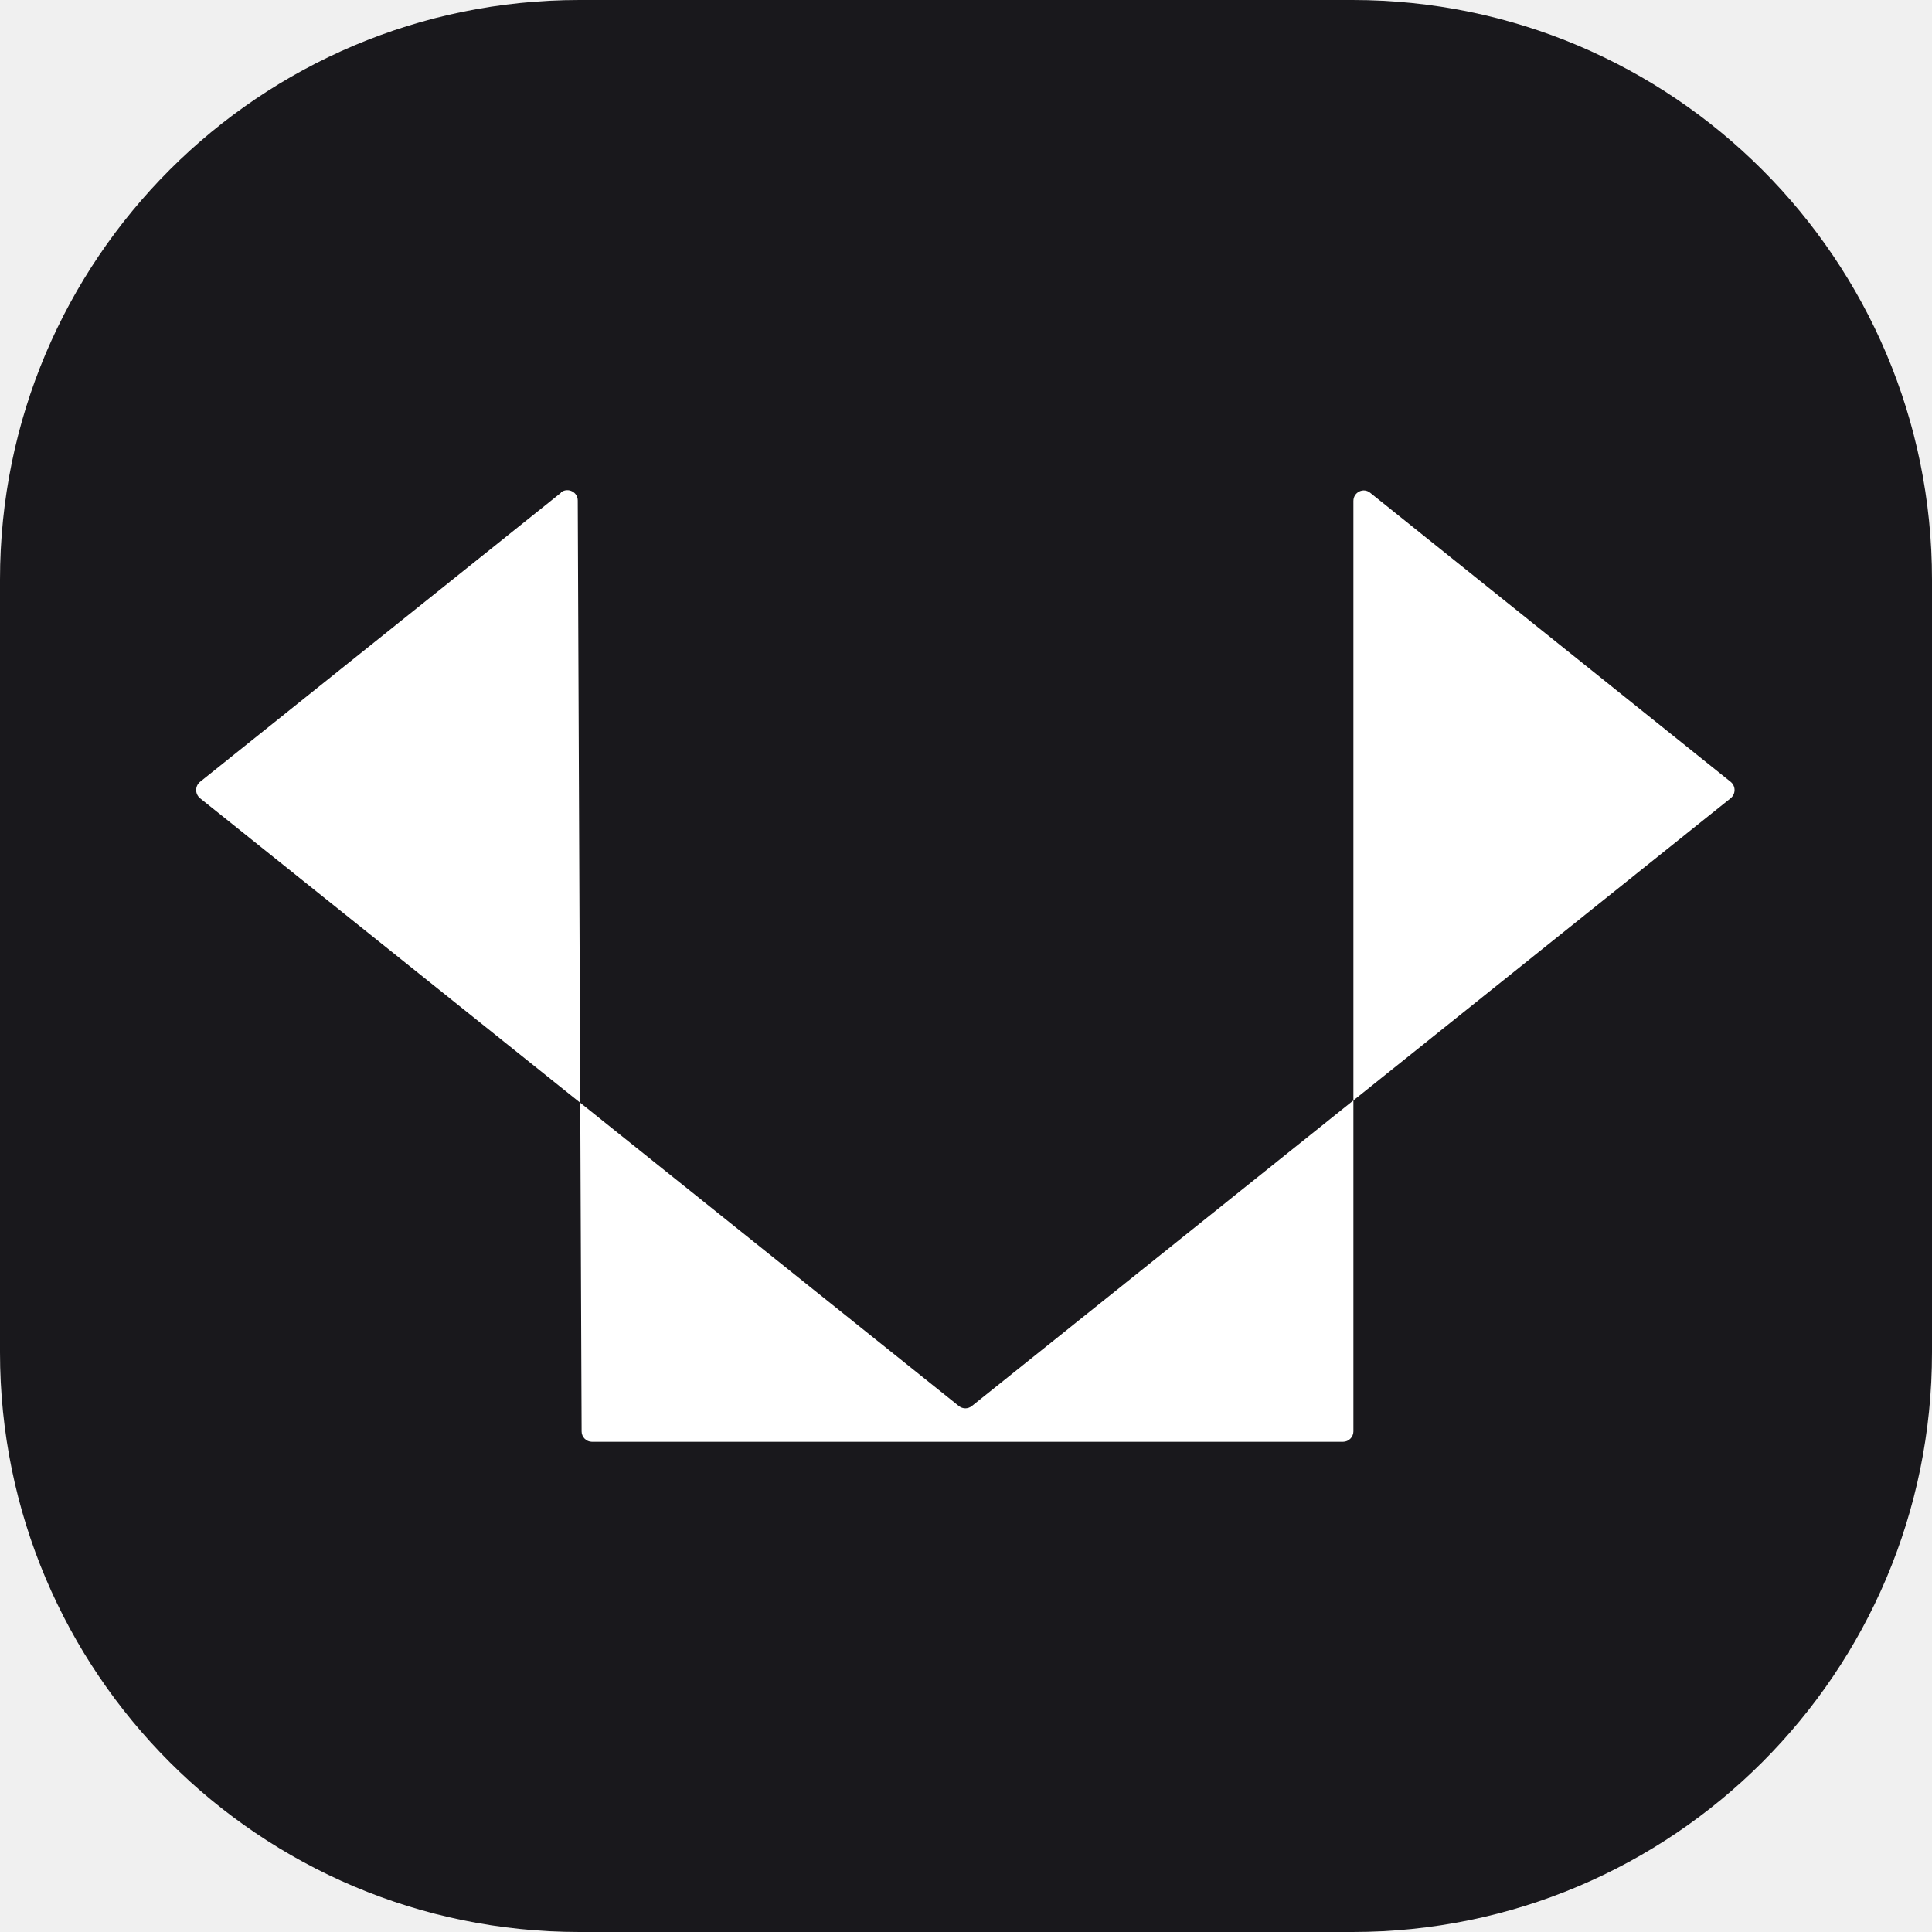
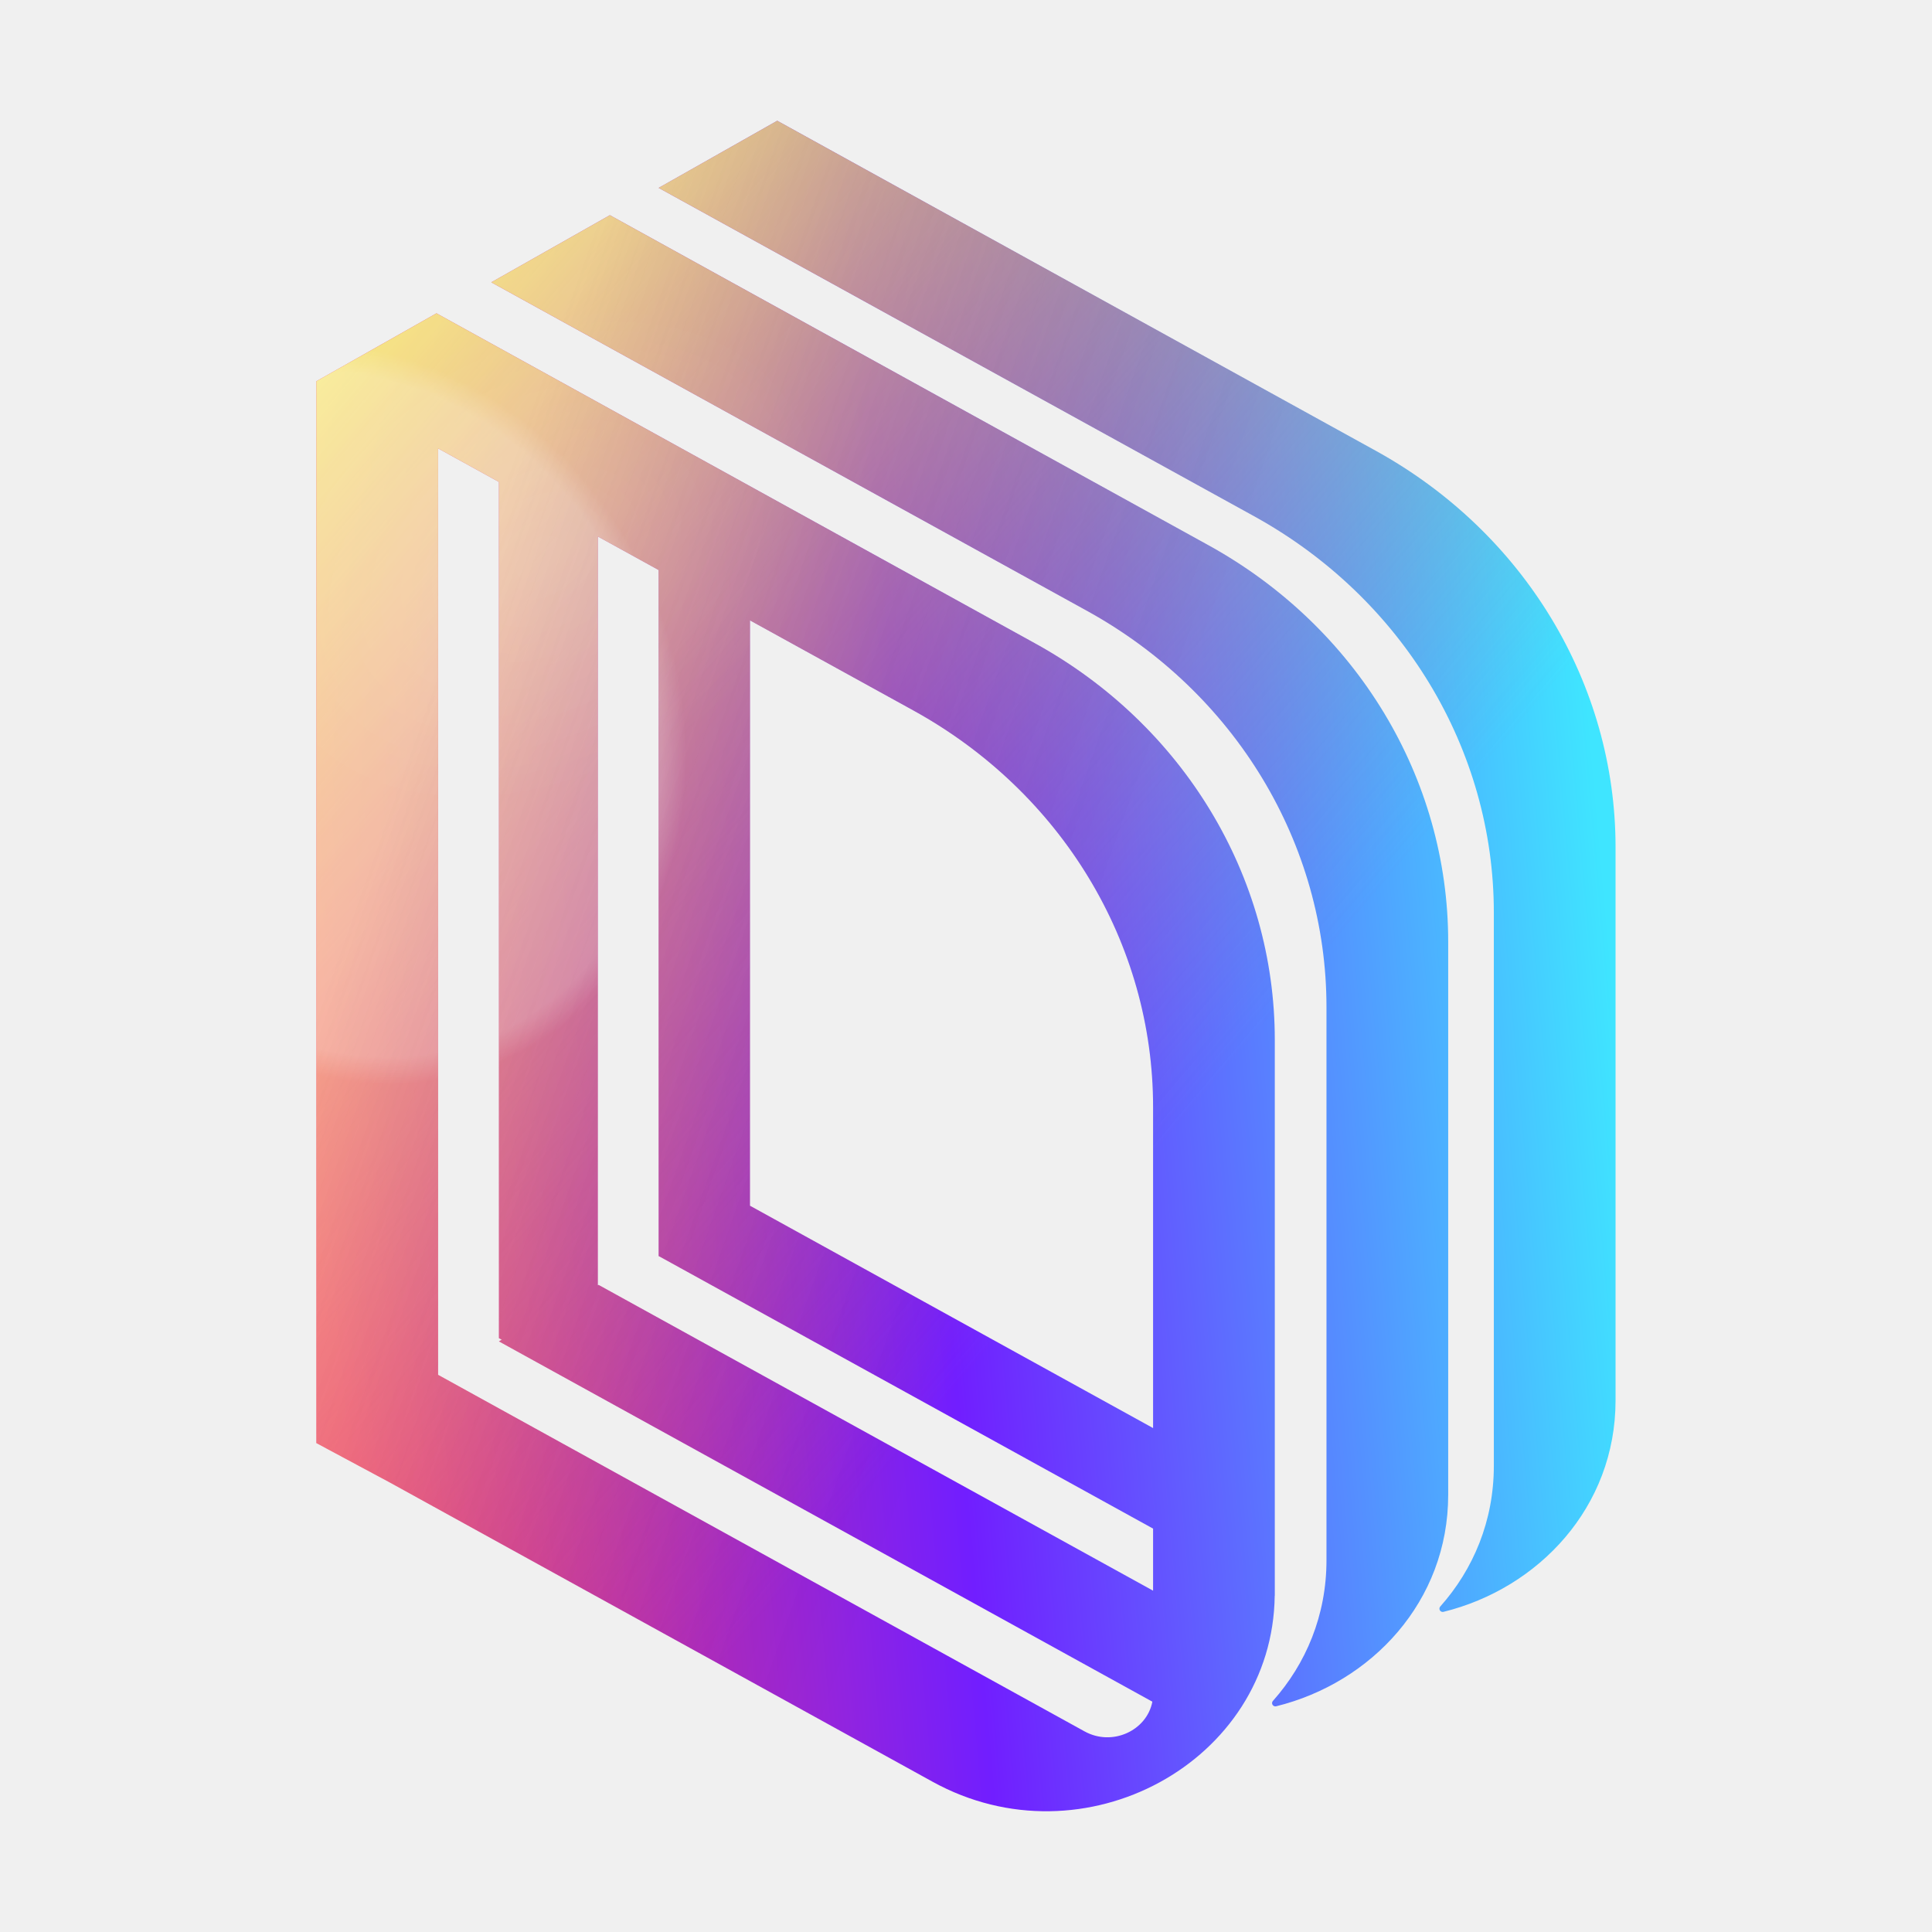
- <svg xmlns="http://www.w3.org/2000/svg" version="1.1" width="1000" height="1000">
-   <rect width="1000" height="1000" rx="300" ry="300" fill="#19181c" />
-   <g transform="matrix(5.594406,0,0,5.594406,101.5282,248.2967)">
-     <svg version="1.1" width="143" height="90">
-       <svg width="143" height="90" viewBox="0 0 143 90" fill="none">
-         <g clip-path="url(#clip0_993_2245)">
-           <path d="M33.753 1.207L0.358 27.954C-0.119 28.352 -0.119 29.069 0.358 29.467L70.57 85.708C70.929 85.987 71.406 85.987 71.764 85.708L141.977 29.467C142.454 29.069 142.454 28.352 141.977 27.954L108.622 1.207C107.985 0.689 107.07 1.167 107.07 1.963V88.056C107.07 88.574 106.632 89.012 106.114 89.012H36.619C36.101 89.012 35.663 88.574 35.663 88.056L35.305 1.923C35.305 1.127 34.39 0.689 33.753 1.167V1.207Z" fill="white" />
-         </g>
-         <defs>
-           <clipPath id="clip0_993_2245">
-             <rect width="143" height="90" fill="white" />
-           </clipPath>
-         </defs>
-       </svg>
-     </svg>
-   </g>
+ <svg xmlns="http://www.w3.org/2000/svg" width="24" height="24" viewBox="0 0 24 24" fill="none">
+   <path d="M18.557 18.209C18.557 18.894 18.302 19.495 17.892 19.956C17.887 19.961 17.884 19.968 17.882 19.975C17.876 20.004 17.902 20.03 17.931 20.023C19.113 19.732 20.069 18.722 20.069 17.397V10.525C20.069 8.494 18.934 6.617 17.092 5.601L9.655 1.5L8.182 2.334L15.58 6.413C17.422 7.429 18.557 9.306 18.557 11.337V18.209Z" fill="url(#paint0_linear_10520_3175)" />
+   <path d="M18.557 18.209C18.557 18.894 18.302 19.495 17.892 19.956C17.887 19.961 17.884 19.968 17.882 19.975C17.876 20.004 17.902 20.03 17.931 20.023C19.113 19.732 20.069 18.722 20.069 17.397V10.525C20.069 8.494 18.934 6.617 17.092 5.601L9.655 1.5L8.182 2.334L15.58 6.413C17.422 7.429 18.557 9.306 18.557 11.337V18.209Z" fill="url(#paint1_linear_10520_3175)" />
+   <path d="M18.557 18.209C18.557 18.894 18.302 19.495 17.892 19.956C17.887 19.961 17.884 19.968 17.882 19.975C17.876 20.004 17.902 20.03 17.931 20.023C19.113 19.732 20.069 18.722 20.069 17.397V10.525C20.069 8.494 18.934 6.617 17.092 5.601L9.655 1.5L8.182 2.334L15.58 6.413C17.422 7.429 18.557 9.306 18.557 11.337V18.209Z" fill="url(#paint2_angular_10520_3175)" fill-opacity="0.2" />
+   <path d="M18.557 18.209C18.557 18.894 18.302 19.495 17.892 19.956C17.887 19.961 17.884 19.968 17.882 19.975C17.876 20.004 17.902 20.03 17.931 20.023C19.113 19.732 20.069 18.722 20.069 17.397V10.525C20.069 8.494 18.934 6.617 17.092 5.601L9.655 1.5L8.182 2.334L15.58 6.413C17.422 7.429 18.557 9.306 18.557 11.337V18.209Z" fill="url(#paint3_angular_10520_3175)" fill-opacity="0.1" />
+   <path d="M18.557 18.209C18.557 18.894 18.302 19.495 17.892 19.956C17.887 19.961 17.884 19.968 17.882 19.975C17.876 20.004 17.902 20.03 17.931 20.023C19.113 19.732 20.069 18.722 20.069 17.397V10.525C20.069 8.494 18.934 6.617 17.092 5.601L9.655 1.5L8.182 2.334L15.58 6.413C17.422 7.429 18.557 9.306 18.557 11.337V18.209Z" fill="url(#paint4_linear_10520_3175)" fill-opacity="0.2" />
+   <path d="M16.478 19.382V12.511C16.478 10.479 15.343 8.602 13.502 7.587L6.103 3.507L7.576 2.673L15.013 6.774C16.855 7.79 17.99 9.667 17.99 11.698V18.57C17.99 19.896 17.034 20.905 15.853 21.196C15.823 21.203 15.797 21.177 15.803 21.148C15.805 21.141 15.808 21.134 15.813 21.129C16.223 20.668 16.478 20.067 16.478 19.382Z" fill="url(#paint5_linear_10520_3175)" />
+   <path d="M16.478 19.382V12.511C16.478 10.479 15.343 8.602 13.502 7.587L6.103 3.507L7.576 2.673L15.013 6.774C16.855 7.79 17.99 9.667 17.99 11.698V18.57C17.99 19.896 17.034 20.905 15.853 21.196C15.823 21.203 15.797 21.177 15.803 21.148C15.805 21.141 15.808 21.134 15.813 21.129C16.223 20.668 16.478 20.067 16.478 19.382Z" fill="url(#paint6_linear_10520_3175)" />
+   <path d="M16.478 19.382V12.511C16.478 10.479 15.343 8.602 13.502 7.587L6.103 3.507L7.576 2.673L15.013 6.774C16.855 7.79 17.99 9.667 17.99 11.698V18.57C17.99 19.896 17.034 20.905 15.853 21.196C15.823 21.203 15.797 21.177 15.803 21.148C15.805 21.141 15.808 21.134 15.813 21.129C16.223 20.668 16.478 20.067 16.478 19.382Z" fill="url(#paint7_angular_10520_3175)" fill-opacity="0.2" />
+   <path d="M16.478 19.382V12.511C16.478 10.479 15.343 8.602 13.502 7.587L6.103 3.507L7.576 2.673L15.013 6.774C16.855 7.79 17.99 9.667 17.99 11.698V18.57C17.99 19.896 17.034 20.905 15.853 21.196C15.823 21.203 15.797 21.177 15.803 21.148C15.805 21.141 15.808 21.134 15.813 21.129C16.223 20.668 16.478 20.067 16.478 19.382Z" fill="url(#paint8_angular_10520_3175)" fill-opacity="0.1" />
+   <path d="M16.478 19.382V12.511C16.478 10.479 15.343 8.602 13.502 7.587L6.103 3.507L7.576 2.673L15.013 6.774C16.855 7.79 17.99 9.667 17.99 11.698V18.57C17.99 19.896 17.034 20.905 15.853 21.196C15.823 21.203 15.797 21.177 15.803 21.148C15.805 21.141 15.808 21.134 15.813 21.129C16.223 20.668 16.478 20.067 16.478 19.382Z" fill="url(#paint9_linear_10520_3175)" fill-opacity="0.2" />
+   <path fill-rule="evenodd" clip-rule="evenodd" d="M3.93 4.736L5.422 3.892L12.859 7.993C14.701 9.008 15.836 10.885 15.836 12.917V19.822L15.835 19.822C15.81 21.887 13.463 23.17 11.584 22.133L4.843 18.416L3.93 17.926V4.736ZM14.324 13.75V17.74L9.316 14.978V7.706L11.348 8.826C13.189 9.842 14.324 11.719 14.324 13.75ZM7.426 6.664L8.182 7.081V15.603L8.261 15.646L14.324 18.989V19.76L7.436 15.962L7.426 15.967V6.664ZM6.198 5.987V16.623L6.233 16.642L6.198 16.663L14.315 21.139C14.247 21.496 13.82 21.699 13.473 21.508L5.442 17.079V5.57L6.198 5.987Z" fill="url(#paint10_linear_10520_3175)" />
+   <path fill-rule="evenodd" clip-rule="evenodd" d="M3.93 4.736L5.422 3.892L12.859 7.993C14.701 9.008 15.836 10.885 15.836 12.917V19.822L15.835 19.822C15.81 21.887 13.463 23.17 11.584 22.133L4.843 18.416L3.93 17.926V4.736ZM14.324 13.75V17.74L9.316 14.978V7.706L11.348 8.826C13.189 9.842 14.324 11.719 14.324 13.75ZM7.426 6.664L8.182 7.081V15.603L8.261 15.646L14.324 18.989V19.76L7.436 15.962L7.426 15.967V6.664ZM6.198 5.987V16.623L6.233 16.642L6.198 16.663L14.315 21.139C14.247 21.496 13.82 21.699 13.473 21.508L5.442 17.079V5.57L6.198 5.987Z" fill="url(#paint11_linear_10520_3175)" />
+   <path fill-rule="evenodd" clip-rule="evenodd" d="M3.93 4.736L5.422 3.892L12.859 7.993C14.701 9.008 15.836 10.885 15.836 12.917V19.822L15.835 19.822C15.81 21.887 13.463 23.17 11.584 22.133L4.843 18.416L3.93 17.926V4.736ZM14.324 13.75V17.74L9.316 14.978V7.706L11.348 8.826C13.189 9.842 14.324 11.719 14.324 13.75ZM7.426 6.664L8.182 7.081V15.603L8.261 15.646L14.324 18.989V19.76L7.436 15.962L7.426 15.967V6.664ZM6.198 5.987V16.623L6.233 16.642L6.198 16.663L14.315 21.139C14.247 21.496 13.82 21.699 13.473 21.508L5.442 17.079V5.57L6.198 5.987Z" fill="url(#paint12_angular_10520_3175)" fill-opacity="0.2" />
+   <path fill-rule="evenodd" clip-rule="evenodd" d="M3.93 4.736L5.422 3.892L12.859 7.993C14.701 9.008 15.836 10.885 15.836 12.917V19.822L15.835 19.822C15.81 21.887 13.463 23.17 11.584 22.133L4.843 18.416L3.93 17.926V4.736ZM14.324 13.75V17.74L9.316 14.978V7.706L11.348 8.826C13.189 9.842 14.324 11.719 14.324 13.75ZM7.426 6.664L8.182 7.081V15.603L8.261 15.646L14.324 18.989V19.76L7.436 15.962L7.426 15.967V6.664ZM6.198 5.987V16.623L6.233 16.642L6.198 16.663L14.315 21.139C14.247 21.496 13.82 21.699 13.473 21.508L5.442 17.079V5.57L6.198 5.987Z" fill="url(#paint13_angular_10520_3175)" fill-opacity="0.1" />
+   <path fill-rule="evenodd" clip-rule="evenodd" d="M3.93 4.736L5.422 3.892L12.859 7.993C14.701 9.008 15.836 10.885 15.836 12.917V19.822L15.835 19.822C15.81 21.887 13.463 23.17 11.584 22.133L4.843 18.416L3.93 17.926V4.736ZM14.324 13.75V17.74L9.316 14.978V7.706L11.348 8.826C13.189 9.842 14.324 11.719 14.324 13.75ZM7.426 6.664L8.182 7.081V15.603L8.261 15.646L14.324 18.989V19.76L7.436 15.962L7.426 15.967V6.664ZM6.198 5.987V16.623L6.233 16.642L6.198 16.663L14.315 21.139C14.247 21.496 13.82 21.699 13.473 21.508L5.442 17.079V5.57L6.198 5.987Z" fill="url(#paint14_linear_10520_3175)" fill-opacity="0.2" />
+   <defs>
+     <linearGradient id="paint0_linear_10520_3175" x1="3.661" y1="12" x2="19.889" y2="10.549" gradientUnits="userSpaceOnUse">
+       <stop stop-color="#FF3873" />
+       <stop offset="0.474" stop-color="#711EFF" />
+       <stop offset="1" stop-color="#3FE5FF" />
+     </linearGradient>
+     <linearGradient id="paint1_linear_10520_3175" x1="4.93" y1="2.466" x2="16.259" y2="12.091" gradientUnits="userSpaceOnUse">
+       <stop stop-color="#F6F063" />
+       <stop offset="1" stop-color="#E07774" stop-opacity="0" />
+     </linearGradient>
+     <radialGradient id="paint2_angular_10520_3175" cx="0" cy="0" r="1" gradientUnits="userSpaceOnUse" gradientTransform="translate(4.35549 8.88205) rotate(65.584) scale(4.70424 4.03692)">
+       <stop offset="0.926" stop-color="white" />
+       <stop offset="1" stop-color="white" stop-opacity="0" />
+     </radialGradient>
+     <radialGradient id="paint3_angular_10520_3175" cx="0" cy="0" r="1" gradientUnits="userSpaceOnUse" gradientTransform="translate(6.69939 6.93455) rotate(59.0024) scale(2.98585 4.07798)">
+       <stop offset="0.086" stop-color="white" />
+       <stop offset="0.941" stop-color="white" stop-opacity="0" />
+     </radialGradient>
+     <linearGradient id="paint4_linear_10520_3175" x1="5.777" y1="7.333" x2="14.185" y2="10.301" gradientUnits="userSpaceOnUse">
+       <stop stop-color="white" />
+       <stop offset="1" stop-opacity="0" />
+     </linearGradient>
+     <linearGradient id="paint5_linear_10520_3175" x1="3.661" y1="12" x2="19.889" y2="10.549" gradientUnits="userSpaceOnUse">
+       <stop stop-color="#FF3873" />
+       <stop offset="0.474" stop-color="#711EFF" />
+       <stop offset="1" stop-color="#3FE5FF" />
+     </linearGradient>
+     <linearGradient id="paint6_linear_10520_3175" x1="4.93" y1="2.466" x2="16.259" y2="12.091" gradientUnits="userSpaceOnUse">
+       <stop stop-color="#F6F063" />
+       <stop offset="1" stop-color="#E07774" stop-opacity="0" />
+     </linearGradient>
+     <radialGradient id="paint7_angular_10520_3175" cx="0" cy="0" r="1" gradientUnits="userSpaceOnUse" gradientTransform="translate(4.35549 8.88205) rotate(65.584) scale(4.70424 4.03692)">
+       <stop offset="0.926" stop-color="white" />
+       <stop offset="1" stop-color="white" stop-opacity="0" />
+     </radialGradient>
+     <radialGradient id="paint8_angular_10520_3175" cx="0" cy="0" r="1" gradientUnits="userSpaceOnUse" gradientTransform="translate(6.69939 6.93455) rotate(59.0024) scale(2.98585 4.07798)">
+       <stop offset="0.086" stop-color="white" />
+       <stop offset="0.941" stop-color="white" stop-opacity="0" />
+     </radialGradient>
+     <linearGradient id="paint9_linear_10520_3175" x1="5.777" y1="7.333" x2="14.185" y2="10.301" gradientUnits="userSpaceOnUse">
+       <stop stop-color="white" />
+       <stop offset="1" stop-opacity="0" />
+     </linearGradient>
+     <linearGradient id="paint10_linear_10520_3175" x1="3.661" y1="12" x2="19.889" y2="10.549" gradientUnits="userSpaceOnUse">
+       <stop stop-color="#FF3873" />
+       <stop offset="0.474" stop-color="#711EFF" />
+       <stop offset="1" stop-color="#3FE5FF" />
+     </linearGradient>
+     <linearGradient id="paint11_linear_10520_3175" x1="4.93" y1="2.466" x2="16.259" y2="12.091" gradientUnits="userSpaceOnUse">
+       <stop stop-color="#F6F063" />
+       <stop offset="1" stop-color="#E07774" stop-opacity="0" />
+     </linearGradient>
+     <radialGradient id="paint12_angular_10520_3175" cx="0" cy="0" r="1" gradientUnits="userSpaceOnUse" gradientTransform="translate(4.35549 8.88205) rotate(65.584) scale(4.70424 4.03692)">
+       <stop offset="0.926" stop-color="white" />
+       <stop offset="1" stop-color="white" stop-opacity="0" />
+     </radialGradient>
+     <radialGradient id="paint13_angular_10520_3175" cx="0" cy="0" r="1" gradientUnits="userSpaceOnUse" gradientTransform="translate(6.69939 6.93455) rotate(59.0024) scale(2.98585 4.07798)">
+       <stop offset="0.086" stop-color="white" />
+       <stop offset="0.941" stop-color="white" stop-opacity="0" />
+     </radialGradient>
+     <linearGradient id="paint14_linear_10520_3175" x1="5.777" y1="7.333" x2="14.185" y2="10.301" gradientUnits="userSpaceOnUse">
+       <stop stop-color="white" />
+       <stop offset="1" stop-opacity="0" />
+     </linearGradient>
+   </defs>
</svg>
